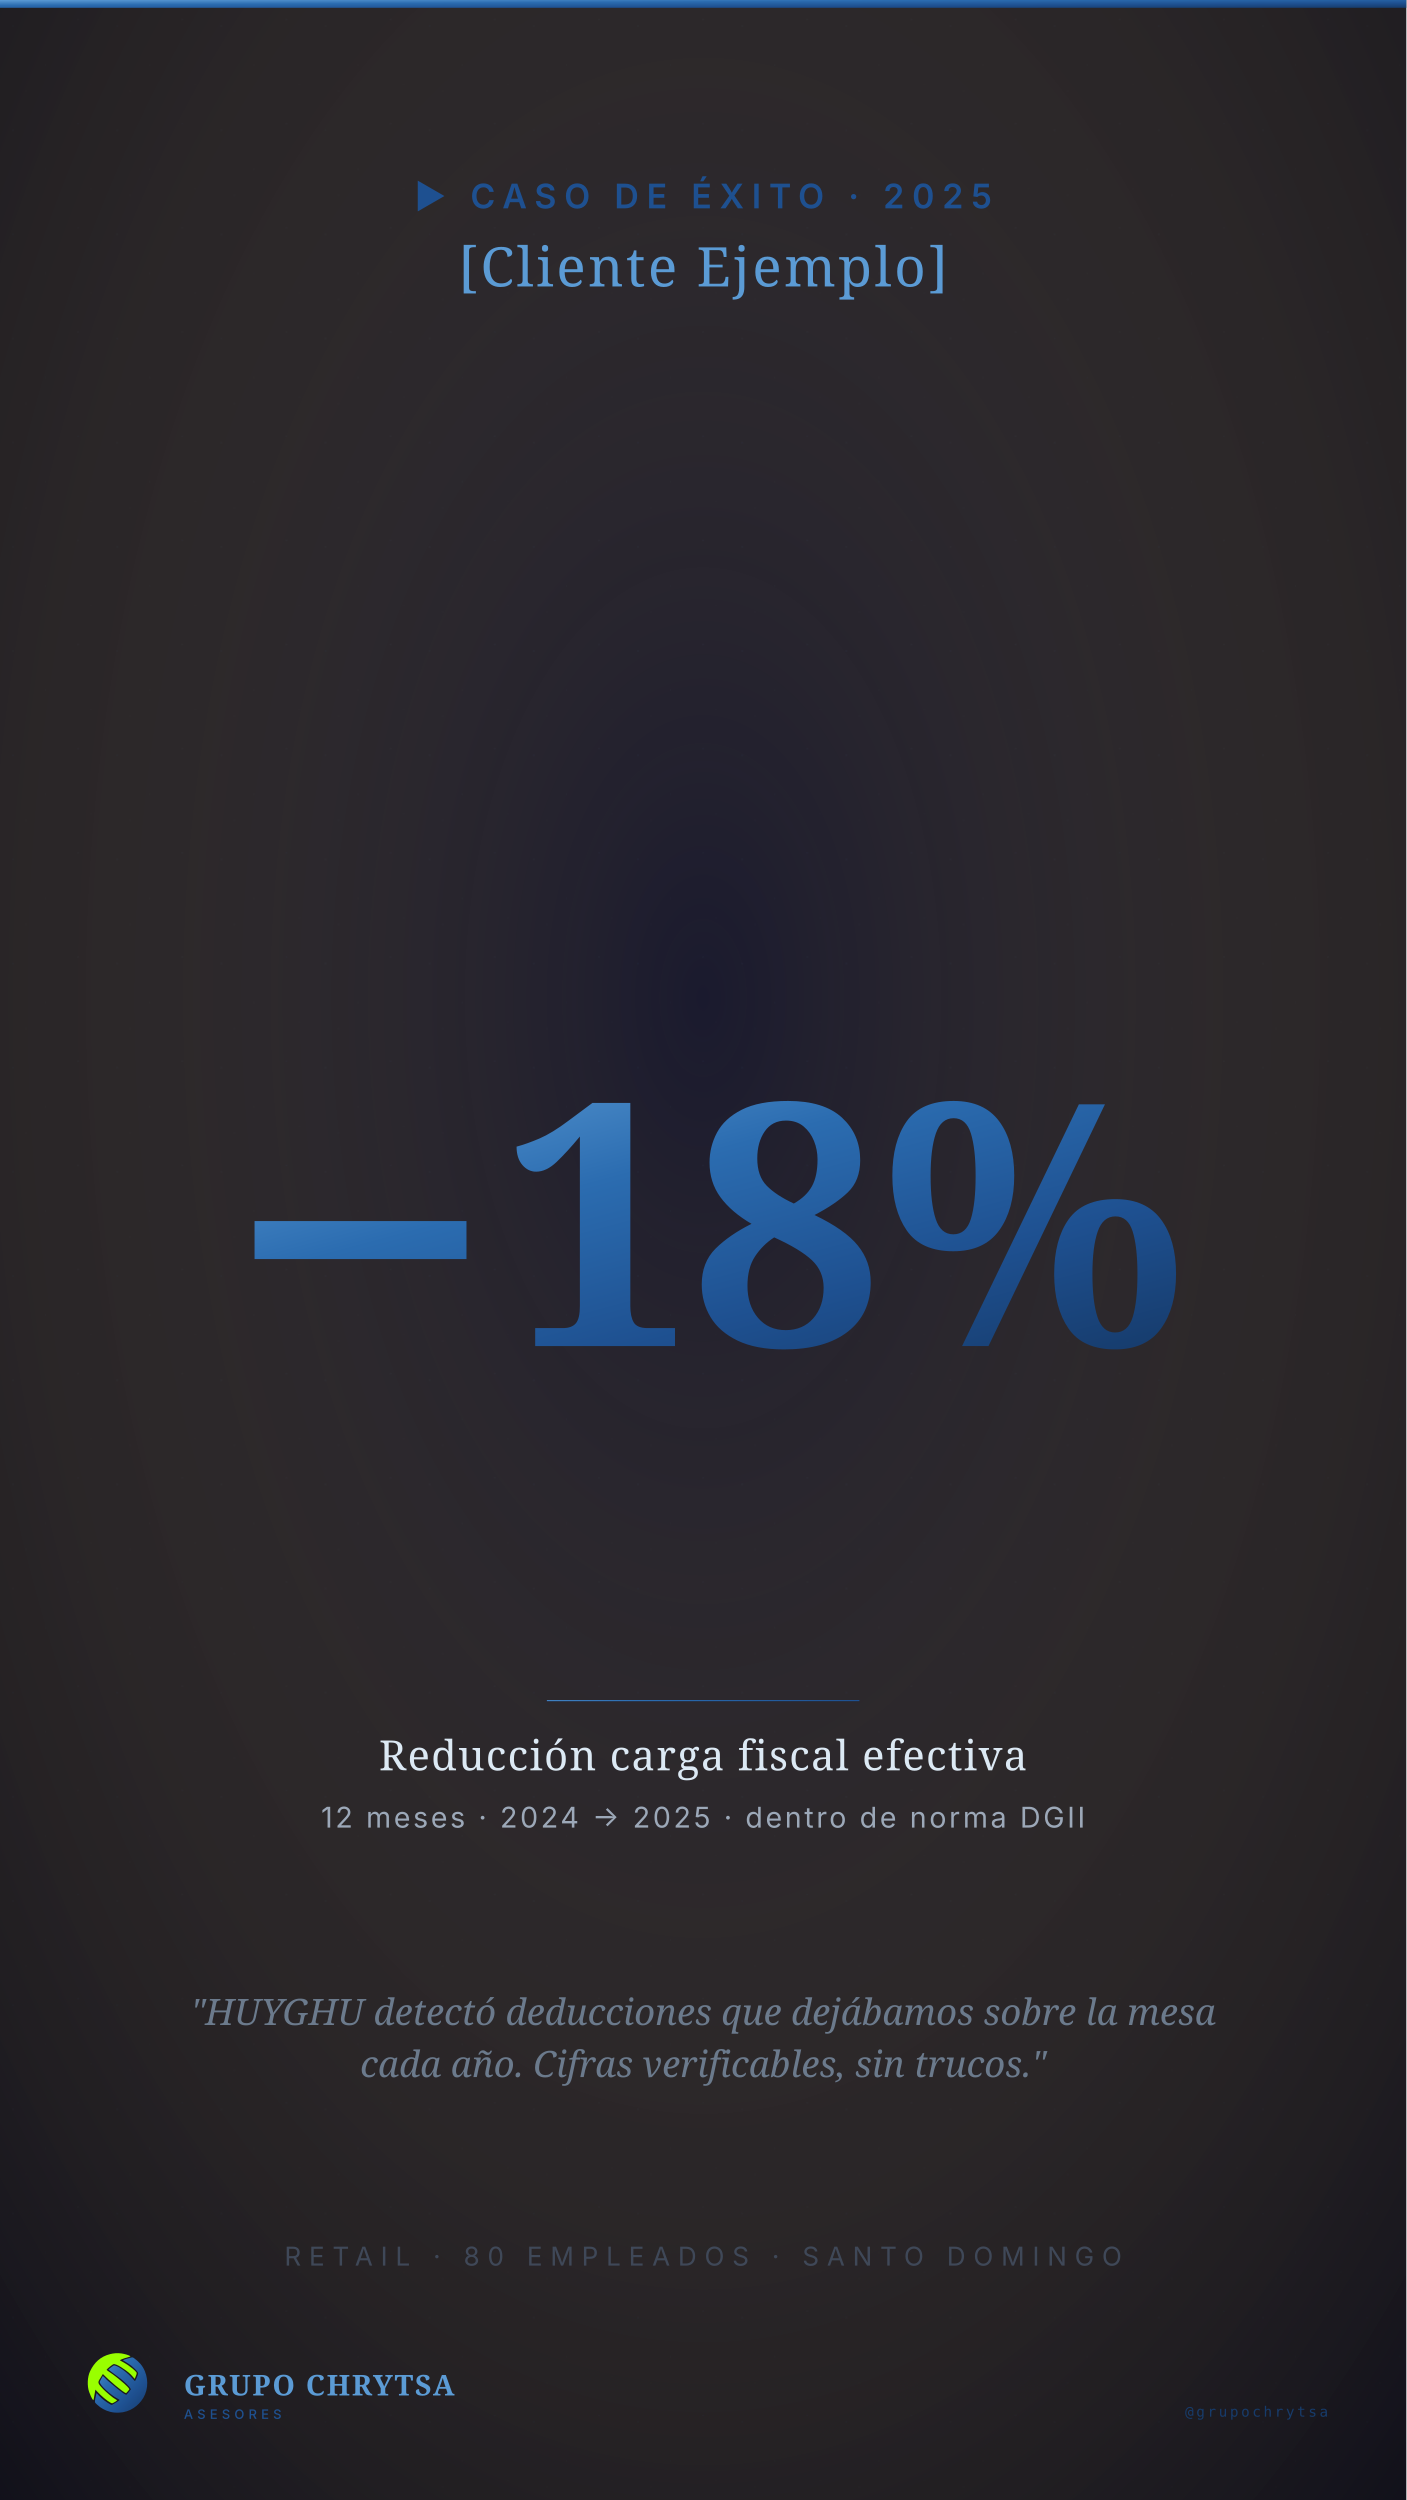
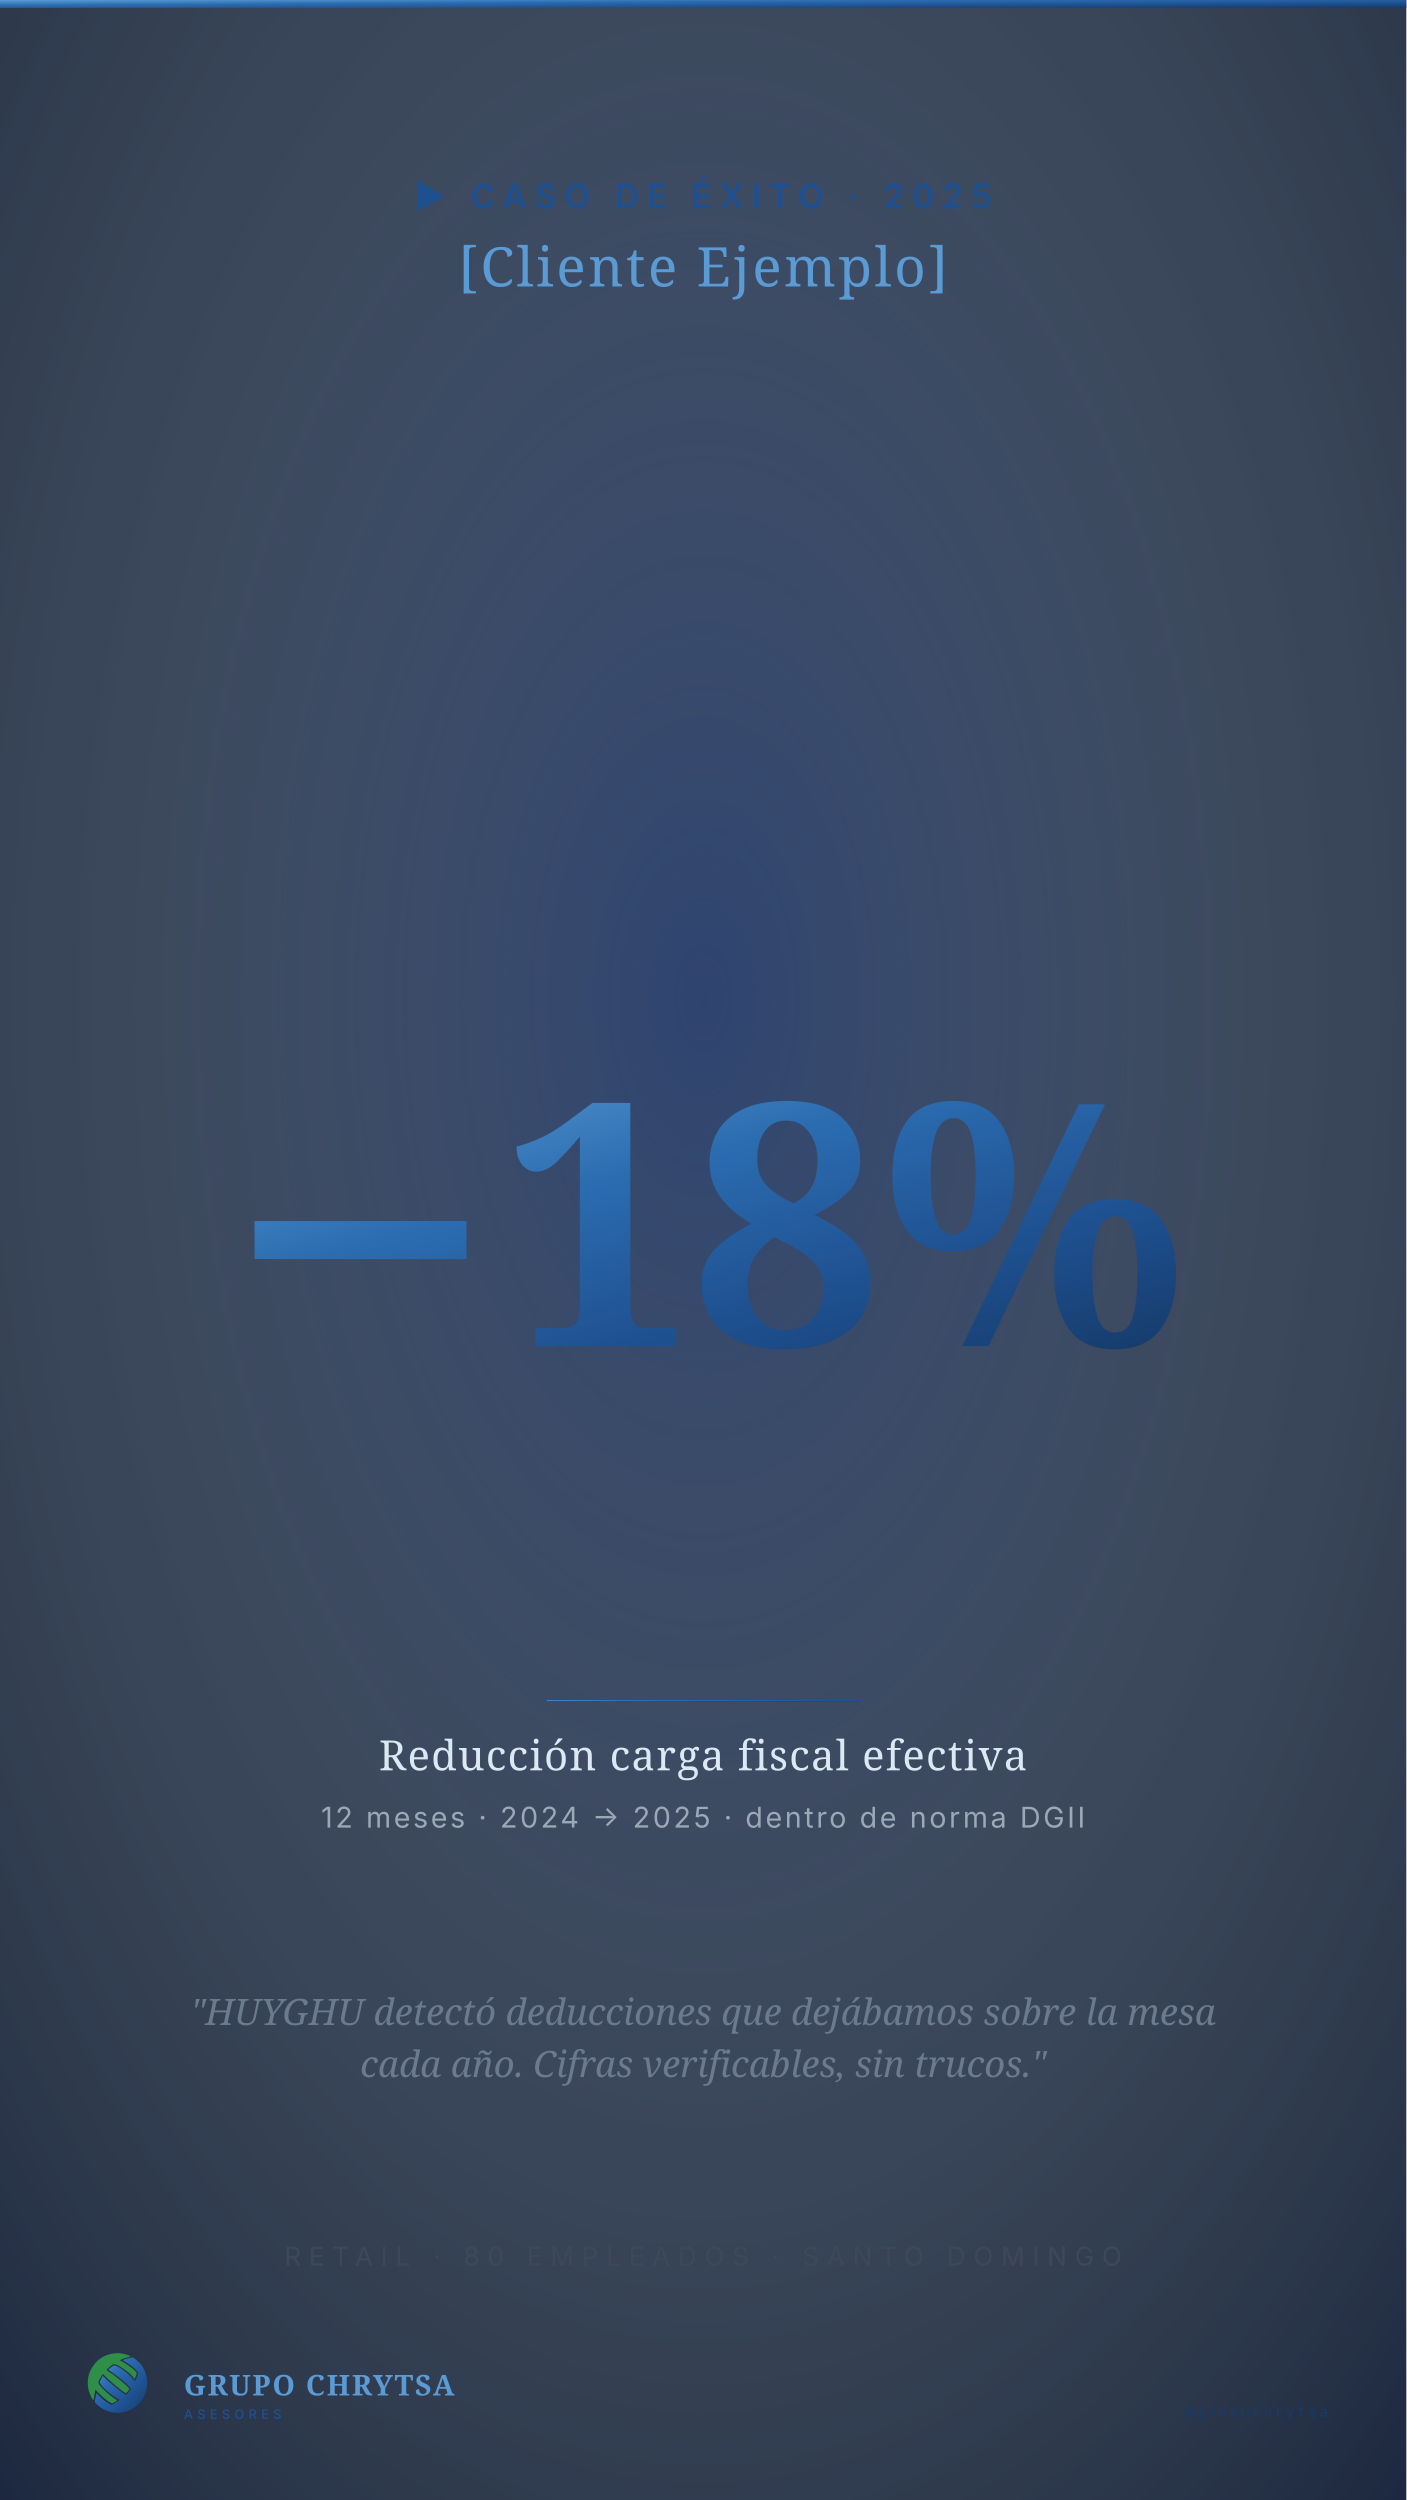
<svg xmlns="http://www.w3.org/2000/svg" viewBox="0 0 1080 1920" width="1080" height="1920" preserveAspectRatio="xMidYMid meet">
  <defs>
    <linearGradient id="g" x1="0" y1="0" x2="1" y2="1">
      <stop offset="0" stop-color="#5B9BD5" />
      <stop offset=".35" stop-color="#2B6CB0" />
      <stop offset=".7" stop-color="#1E5090" />
      <stop offset="1" stop-color="#163B6B" />
    </linearGradient>
    <linearGradient id="g2" x1="0" y1="0" x2="0" y2="1">
      <stop offset="0" stop-color="rgba(212,175,55,.18)" />
      <stop offset="1" stop-color="rgba(212,175,55,0)" />
    </linearGradient>
    <radialGradient id="vignette" cx="0.5" cy="0.4" r="0.8">
      <stop offset="0" stop-color="rgba(212,175,55,0)" />
      <stop offset="1" stop-color="rgba(0,0,0,.45)" />
    </radialGradient>
    <pattern id="grain" x="0" y="0" width="80" height="80" patternUnits="userSpaceOnUse">
      <circle cx="10" cy="20" r=".7" fill="#5B9BD5" opacity=".06" />
      <circle cx="35" cy="50" r=".5" fill="#5B9BD5" opacity=".05" />
      <circle cx="60" cy="15" r=".6" fill="#5B9BD5" opacity=".06" />
      <circle cx="70" cy="65" r=".4" fill="#5B9BD5" opacity=".04" />
      <circle cx="20" cy="70" r=".5" fill="#5B9BD5" opacity=".05" />
    </pattern>
    <clipPath id="crownClip">
      <circle cx="60" cy="50" r="36" />
    </clipPath>
    <clipPath id="sphereClip">
      <circle cx="50" cy="49" r="38" />
    </clipPath>
    <symbol id="sphere" viewBox="0 0 100 100">
      <g transform="translate(-51.675 4.276) scale(0.4851)">
        <path d="M251.345 50.640 C253.822 53.458 255.769 56.325 255.673 58.179 C255.453 62.410 249.136 76.693 247.008 79.442 C246.148 79.575 245.165 79.037 244.059 77.820 C241.517 75.279 237.597 69.750 230.472 62.838 C221.170 53.814 204.110 40.495 191.200 36.283 C187.896 35.204 187.478 35.115 184.892 36.834 C181.568 39.044 173.416 45.078 171.540 47.576 L205.705 73.017 C211.892 78.204 232.880 95.329 235.051 103.399 C233.395 106.441 224.599 116.746 222.268 118.671 C213.944 117.692 180.143 87.258 171.311 80.142 C168.649 77.997 165.812 75.046 163.528 72.702 C162.012 71.148 157.916 66.462 155.452 65.792 C147.227 82.271 144.833 81.277 149.304 88.165 C156.833 99.764 172.085 112.243 183.093 120.388 C186.325 122.780 189.862 125.251 193.039 126.948 C195.108 128.054 196.031 128.843 198.236 130.018 C200.172 131.050 201.848 131.741 203.200 133.214 C201.710 135.827 188.789 143.109 186.083 144.596 C181.214 147.272 181.794 148.348 176.395 145.472 C165.723 139.785 152.808 129.681 144.774 121.273 C141.965 118.334 140.502 115.871 137.900 113.974 L134.232 130.500 C133.500 134.733 133.073 138.721 134.093 140.832 C135.250 143.228 145.444 151.732 148.396 153.825 C158.763 161.180 172.261 167.279 187.965 168.846 C222.931 172.337 248.100 156.454 263.865 136.746 C282.999 112.828 286.099 79.914 274.694 52.270 C267.560 34.977 257.387 24.998 243.958 15.098 C239.806 12.036 238.274 12.801 232.690 14.226 C227.686 15.504 215.829 18.821 212.423 20.933 C213.314 21.896 228.857 30.521 237.310 37.373 C241.291 40.598 248.216 47.081 251.345 50.640" fill="url(#g)" />
-         <path d="M134.727 104.159 C135.478 104.595 140.356 110.028 141.472 111.255 C149.894 120.515 167.974 136.296 178.853 141.792 C182.826 143.798 184.690 141.991 188.291 139.856 C190.694 138.431 194.506 136.723 196.025 133.848 L192.819 132.091 C183.785 127.506 163.458 109.601 156.894 102.798 C154.187 99.991 151.006 96.540 148.452 93.462 C138.203 81.114 144.690 80.287 155.617 60.260 C157.598 60.980 158.287 62.130 159.774 63.768 C168.926 73.852 214.420 113.490 221.635 113.948 C223.963 111.812 229.753 105.476 230.677 102.765 C227.398 95.448 206.525 78.781 199.850 73.186 C194.554 68.748 189.064 64.908 183.698 60.770 C180.683 58.445 167.682 50.049 166.321 48.210 C167.976 44.622 181.039 34.708 185.039 32.480 C192.643 28.245 223.149 51.107 228.662 55.805 C233.870 60.245 237.309 63.600 241.612 68.833 C245.038 72.998 244.604 72.615 246.050 73.256 C247.440 69.256 249.378 65.758 250.836 60.898 C251.844 57.539 251.337 56.029 250.239 54.693 C243.468 46.453 234.910 40.927 226.416 34.491 C215.552 27.513 214.921 27.453 204.151 21.567 C205.465 17.913 231.031 11.264 233.945 10.448 C231.373 6.165 213.209 2.457 207.740 1.716 C196.301 0.168 186.004 1.259 176.140 3.755 C148.825 10.667 131.518 27.636 119.889 51.735 C111.770 68.560 111.178 94.019 117.106 110.846 C119.173 116.712 125.110 131.777 129.018 133.970 C129.499 133.181 130.232 129.482 130.506 128.367 C130.897 126.103 131.307 123.775 131.594 121.703 C132.463 115.416 133.548 110.244 134.727 104.159" fill="#99FF00" />
+         <path d="M134.727 104.159 C135.478 104.595 140.356 110.028 141.472 111.255 C149.894 120.515 167.974 136.296 178.853 141.792 C182.826 143.798 184.690 141.991 188.291 139.856 C190.694 138.431 194.506 136.723 196.025 133.848 L192.819 132.091 C183.785 127.506 163.458 109.601 156.894 102.798 C154.187 99.991 151.006 96.540 148.452 93.462 C138.203 81.114 144.690 80.287 155.617 60.260 C157.598 60.980 158.287 62.130 159.774 63.768 C168.926 73.852 214.420 113.490 221.635 113.948 C223.963 111.812 229.753 105.476 230.677 102.765 C227.398 95.448 206.525 78.781 199.850 73.186 C194.554 68.748 189.064 64.908 183.698 60.770 C180.683 58.445 167.682 50.049 166.321 48.210 C167.976 44.622 181.039 34.708 185.039 32.480 C192.643 28.245 223.149 51.107 228.662 55.805 C233.870 60.245 237.309 63.600 241.612 68.833 C245.038 72.998 244.604 72.615 246.050 73.256 C247.440 69.256 249.378 65.758 250.836 60.898 C251.844 57.539 251.337 56.029 250.239 54.693 C243.468 46.453 234.910 40.927 226.416 34.491 C215.552 27.513 214.921 27.453 204.151 21.567 C205.465 17.913 231.031 11.264 233.945 10.448 C231.373 6.165 213.209 2.457 207.740 1.716 C196.301 0.168 186.004 1.259 176.140 3.755 C148.825 10.667 131.518 27.636 119.889 51.735 C111.770 68.560 111.178 94.019 117.106 110.846 C119.173 116.712 125.110 131.777 129.018 133.970 C129.499 133.181 130.232 129.482 130.506 128.367 C130.897 126.103 131.307 123.775 131.594 121.703 C132.463 115.416 133.548 110.244 134.727 104.159" fill="#2F8F48" />
      </g>
    </symbol>
    <symbol id="crown" viewBox="0 0 120 100">
      <g transform="translate(-41.675 5.276) scale(0.4851)">
        <path d="M251.345 50.640 C253.822 53.458 255.769 56.325 255.673 58.179 C255.453 62.410 249.136 76.693 247.008 79.442 C246.148 79.575 245.165 79.037 244.059 77.820 C241.517 75.279 237.597 69.750 230.472 62.838 C221.170 53.814 204.110 40.495 191.200 36.283 C187.896 35.204 187.478 35.115 184.892 36.834 C181.568 39.044 173.416 45.078 171.540 47.576 L205.705 73.017 C211.892 78.204 232.880 95.329 235.051 103.399 C233.395 106.441 224.599 116.746 222.268 118.671 C213.944 117.692 180.143 87.258 171.311 80.142 C168.649 77.997 165.812 75.046 163.528 72.702 C162.012 71.148 157.916 66.462 155.452 65.792 C147.227 82.271 144.833 81.277 149.304 88.165 C156.833 99.764 172.085 112.243 183.093 120.388 C186.325 122.780 189.862 125.251 193.039 126.948 C195.108 128.054 196.031 128.843 198.236 130.018 C200.172 131.050 201.848 131.741 203.200 133.214 C201.710 135.827 188.789 143.109 186.083 144.596 C181.214 147.272 181.794 148.348 176.395 145.472 C165.723 139.785 152.808 129.681 144.774 121.273 C141.965 118.334 140.502 115.871 137.900 113.974 L134.232 130.500 C133.500 134.733 133.073 138.721 134.093 140.832 C135.250 143.228 145.444 151.732 148.396 153.825 C158.763 161.180 172.261 167.279 187.965 168.846 C222.931 172.337 248.100 156.454 263.865 136.746 C282.999 112.828 286.099 79.914 274.694 52.270 C267.560 34.977 257.387 24.998 243.958 15.098 C239.806 12.036 238.274 12.801 232.690 14.226 C227.686 15.504 215.829 18.821 212.423 20.933 C213.314 21.896 228.857 30.521 237.310 37.373 C241.291 40.598 248.216 47.081 251.345 50.640" fill="url(#g)" />
-         <path d="M134.727 104.159 C135.478 104.595 140.356 110.028 141.472 111.255 C149.894 120.515 167.974 136.296 178.853 141.792 C182.826 143.798 184.690 141.991 188.291 139.856 C190.694 138.431 194.506 136.723 196.025 133.848 L192.819 132.091 C183.785 127.506 163.458 109.601 156.894 102.798 C154.187 99.991 151.006 96.540 148.452 93.462 C138.203 81.114 144.690 80.287 155.617 60.260 C157.598 60.980 158.287 62.130 159.774 63.768 C168.926 73.852 214.420 113.490 221.635 113.948 C223.963 111.812 229.753 105.476 230.677 102.765 C227.398 95.448 206.525 78.781 199.850 73.186 C194.554 68.748 189.064 64.908 183.698 60.770 C180.683 58.445 167.682 50.049 166.321 48.210 C167.976 44.622 181.039 34.708 185.039 32.480 C192.643 28.245 223.149 51.107 228.662 55.805 C233.870 60.245 237.309 63.600 241.612 68.833 C245.038 72.998 244.604 72.615 246.050 73.256 C247.440 69.256 249.378 65.758 250.836 60.898 C251.844 57.539 251.337 56.029 250.239 54.693 C243.468 46.453 234.910 40.927 226.416 34.491 C215.552 27.513 214.921 27.453 204.151 21.567 C205.465 17.913 231.031 11.264 233.945 10.448 C231.373 6.165 213.209 2.457 207.740 1.716 C196.301 0.168 186.004 1.259 176.140 3.755 C148.825 10.667 131.518 27.636 119.889 51.735 C111.770 68.560 111.178 94.019 117.106 110.846 C119.173 116.712 125.110 131.777 129.018 133.970 C129.499 133.181 130.232 129.482 130.506 128.367 C130.897 126.103 131.307 123.775 131.594 121.703 C132.463 115.416 133.548 110.244 134.727 104.159" fill="#99FF00" />
+         <path d="M134.727 104.159 C135.478 104.595 140.356 110.028 141.472 111.255 C149.894 120.515 167.974 136.296 178.853 141.792 C182.826 143.798 184.690 141.991 188.291 139.856 C190.694 138.431 194.506 136.723 196.025 133.848 L192.819 132.091 C183.785 127.506 163.458 109.601 156.894 102.798 C154.187 99.991 151.006 96.540 148.452 93.462 C138.203 81.114 144.690 80.287 155.617 60.260 C157.598 60.980 158.287 62.130 159.774 63.768 C168.926 73.852 214.420 113.490 221.635 113.948 C223.963 111.812 229.753 105.476 230.677 102.765 C227.398 95.448 206.525 78.781 199.850 73.186 C194.554 68.748 189.064 64.908 183.698 60.770 C180.683 58.445 167.682 50.049 166.321 48.210 C167.976 44.622 181.039 34.708 185.039 32.480 C192.643 28.245 223.149 51.107 228.662 55.805 C233.870 60.245 237.309 63.600 241.612 68.833 C245.038 72.998 244.604 72.615 246.050 73.256 C247.440 69.256 249.378 65.758 250.836 60.898 C251.844 57.539 251.337 56.029 250.239 54.693 C243.468 46.453 234.910 40.927 226.416 34.491 C215.552 27.513 214.921 27.453 204.151 21.567 C205.465 17.913 231.031 11.264 233.945 10.448 C231.373 6.165 213.209 2.457 207.740 1.716 C196.301 0.168 186.004 1.259 176.140 3.755 C148.825 10.667 131.518 27.636 119.889 51.735 C111.770 68.560 111.178 94.019 117.106 110.846 C119.173 116.712 125.110 131.777 129.018 133.970 C129.499 133.181 130.232 129.482 130.506 128.367 C130.897 126.103 131.307 123.775 131.594 121.703 C132.463 115.416 133.548 110.244 134.727 104.159" fill="#2F8F48" />
      </g>
    </symbol>
  </defs>
-   <rect id="bg" width="1080" height="1920" fill="#1A1A2E" />
+   <rect id="bg" width="1080" height="1920" fill="#2E4470" />
  <rect width="1080" height="1920" fill="url(#grain)" opacity=".7" />
  <rect width="1080" height="1920" fill="url(#vignette)" />
  <rect x="0" y="0" width="1080" height="6" fill="url(#g)" />
  <g id="eyebrow" transform="translate(540,160)">
    <text text-anchor="middle" font-family="Inter,Arial,sans-serif" font-weight="600" font-size="26" fill="#1E5090" letter-spacing="6">▶ CASO DE ÉXITO · 2025</text>
    <text y="60" text-anchor="middle" font-family="Cinzel,Georgia,serif" font-weight="500" font-size="42" fill="#5B9BD5" letter-spacing="2">[Cliente Ejemplo]</text>
  </g>
  <g id="metric" transform="translate(540,960)">
    <text text-anchor="middle" font-family="Cinzel,Georgia,serif" font-weight="700" font-size="260" fill="url(#g)" dominant-baseline="middle">−18%</text>
  </g>
  <g id="subtitle" transform="translate(540,1305.6)">
    <rect x="-120" y="0" width="240" height="1" fill="url(#g)" />
    <text y="54" text-anchor="middle" font-family="Cinzel,Georgia,serif" font-weight="500" font-size="32" fill="#dce9f4" letter-spacing="1">Reducción carga fiscal efectiva</text>
    <text y="98" text-anchor="middle" font-family="Inter,Arial,sans-serif" font-size="22" fill="#9CA8B8" letter-spacing="2">12 meses · 2024 → 2025 · dentro de norma DGII</text>
  </g>
  <g id="testimonio" transform="translate(540,1555.2)">
    <text text-anchor="middle" font-family="Cormorant Garamond,Georgia,serif" font-style="italic" font-size="28" fill="#6B7A8C">"HUYGHU detectó deducciones que dejábamos sobre la mesa</text>
    <text y="40" text-anchor="middle" font-family="Cormorant Garamond,Georgia,serif" font-style="italic" font-size="28" fill="#6B7A8C">cada año. Cifras verificables, sin trucos."</text>
  </g>
  <g id="footer" transform="translate(540,1740)">
    <text text-anchor="middle" font-family="Inter,Arial,sans-serif" font-size="20" fill="#3F4858" letter-spacing="6">RETAIL · 80 EMPLEADOS · SANTO DOMINGO</text>
  </g>
  <g id="logo">
    <use href="#crown" x="60" y="1804" width="67.2" height="56" />
    <text x="141.2" y="1839.7" font-family="Cinzel,Georgia,serif" font-weight="600" font-size="22" fill="#5B9BD5" letter-spacing="1.32">GRUPO CHRYTSA</text>
    <text x="141.2" y="1857.7" font-family="Inter,Arial,sans-serif" font-weight="500" font-size="10" fill="#1E5090" letter-spacing="3.2">ASESORES</text>
    <text x="1020" y="1856" text-anchor="end" font-family="JetBrains Mono,monospace" font-size="11" fill="#163B6B" letter-spacing="1.98">@grupochrytsa</text>
  </g>
</svg>
